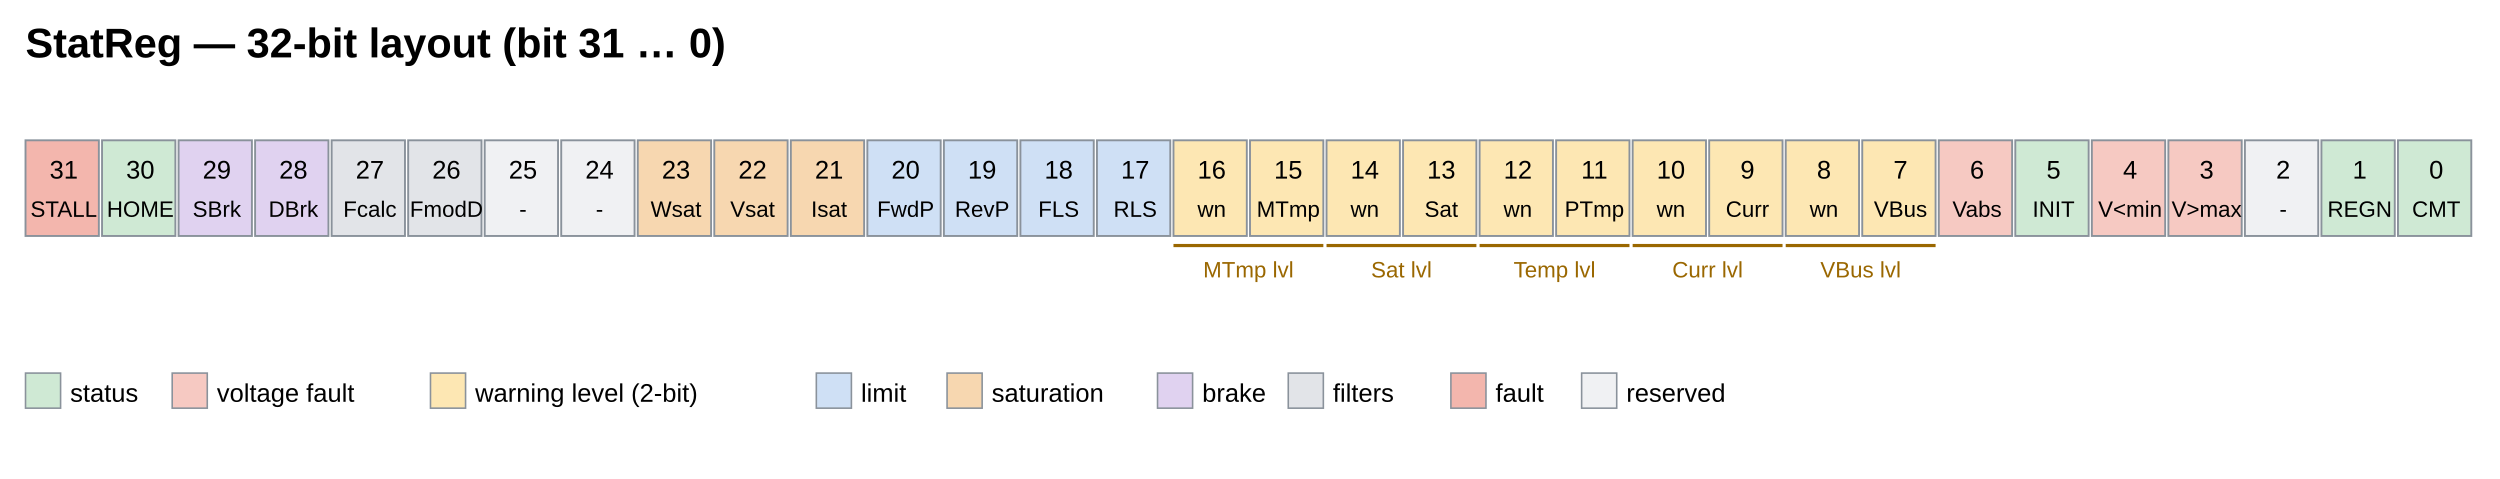
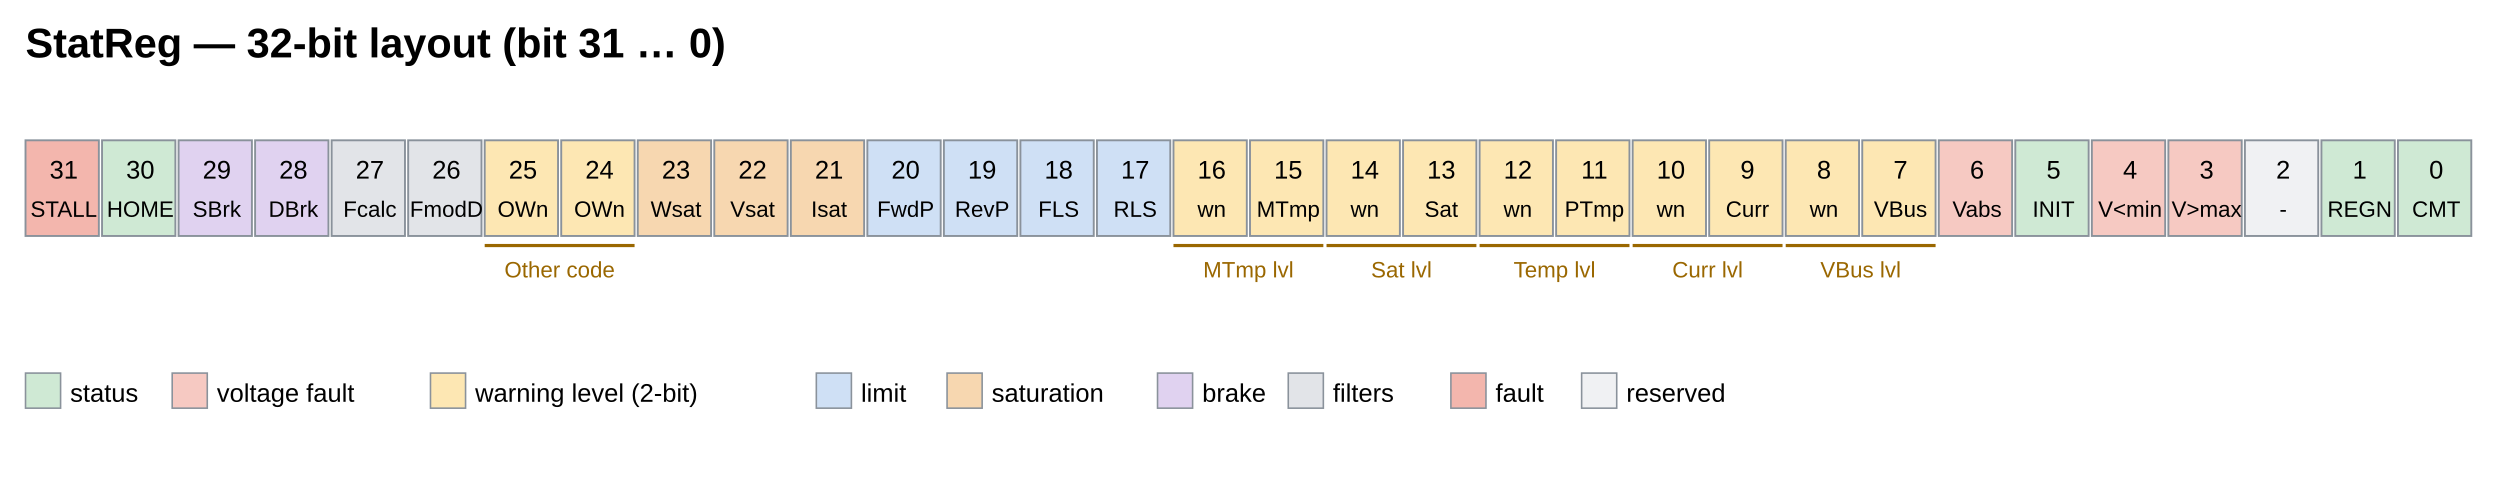
<svg xmlns="http://www.w3.org/2000/svg" width="784" height="150" font-family="Segoe UI,Arial,sans-serif">
  <text x="8" y="18" font-size="13" font-weight="bold">StatReg — 32-bit layout (bit 31 … 0)</text>
  <rect x="8" y="44" width="23" height="30" fill="#f3b6ad" stroke="#8a929b" stroke-width="0.6" />
  <text x="20.0" y="56" font-size="8" text-anchor="middle">31</text>
  <text x="20.0" y="68" font-size="7" text-anchor="middle">STALL</text>
  <rect x="32" y="44" width="23" height="30" fill="#cfe9d4" stroke="#8a929b" stroke-width="0.6" />
  <text x="44.0" y="56" font-size="8" text-anchor="middle">30</text>
  <text x="44.0" y="68" font-size="7" text-anchor="middle">HOME</text>
  <rect x="56" y="44" width="23" height="30" fill="#e0d2f0" stroke="#8a929b" stroke-width="0.6" />
  <text x="68.0" y="56" font-size="8" text-anchor="middle">29</text>
  <text x="68.0" y="68" font-size="7" text-anchor="middle">SBrk</text>
  <rect x="80" y="44" width="23" height="30" fill="#e0d2f0" stroke="#8a929b" stroke-width="0.6" />
  <text x="92.0" y="56" font-size="8" text-anchor="middle">28</text>
  <text x="92.0" y="68" font-size="7" text-anchor="middle">DBrk</text>
  <rect x="104" y="44" width="23" height="30" fill="#e2e4e8" stroke="#8a929b" stroke-width="0.6" />
  <text x="116.0" y="56" font-size="8" text-anchor="middle">27</text>
  <text x="116.0" y="68" font-size="7" text-anchor="middle">Fcalc</text>
  <rect x="128" y="44" width="23" height="30" fill="#e2e4e8" stroke="#8a929b" stroke-width="0.6" />
  <text x="140.0" y="56" font-size="8" text-anchor="middle">26</text>
  <text x="140.0" y="68" font-size="7" text-anchor="middle">FmodD</text>
-   <rect x="152" y="44" width="23" height="30" fill="#f0f1f3" stroke="#8a929b" stroke-width="0.6" />
+   <rect x="152" y="44" width="23" height="30" fill="#fde7b3" stroke="#8a929b" stroke-width="0.6" />
  <text x="164.0" y="56" font-size="8" text-anchor="middle">25</text>
-   <text x="164.0" y="68" font-size="7" text-anchor="middle">-</text>
-   <rect x="176" y="44" width="23" height="30" fill="#f0f1f3" stroke="#8a929b" stroke-width="0.6" />
+   <text x="164.0" y="68" font-size="7" text-anchor="middle">OWn</text>
+   <rect x="176" y="44" width="23" height="30" fill="#fde7b3" stroke="#8a929b" stroke-width="0.6" />
  <text x="188.0" y="56" font-size="8" text-anchor="middle">24</text>
-   <text x="188.0" y="68" font-size="7" text-anchor="middle">-</text>
+   <text x="188.0" y="68" font-size="7" text-anchor="middle">OWn</text>
  <rect x="200" y="44" width="23" height="30" fill="#f7d7b0" stroke="#8a929b" stroke-width="0.6" />
  <text x="212.0" y="56" font-size="8" text-anchor="middle">23</text>
  <text x="212.0" y="68" font-size="7" text-anchor="middle">Wsat</text>
  <rect x="224" y="44" width="23" height="30" fill="#f7d7b0" stroke="#8a929b" stroke-width="0.6" />
  <text x="236.0" y="56" font-size="8" text-anchor="middle">22</text>
  <text x="236.0" y="68" font-size="7" text-anchor="middle">Vsat</text>
  <rect x="248" y="44" width="23" height="30" fill="#f7d7b0" stroke="#8a929b" stroke-width="0.6" />
  <text x="260.0" y="56" font-size="8" text-anchor="middle">21</text>
  <text x="260.0" y="68" font-size="7" text-anchor="middle">Isat</text>
  <rect x="272" y="44" width="23" height="30" fill="#cfe0f5" stroke="#8a929b" stroke-width="0.6" />
  <text x="284.0" y="56" font-size="8" text-anchor="middle">20</text>
  <text x="284.0" y="68" font-size="7" text-anchor="middle">FwdP</text>
  <rect x="296" y="44" width="23" height="30" fill="#cfe0f5" stroke="#8a929b" stroke-width="0.6" />
  <text x="308.0" y="56" font-size="8" text-anchor="middle">19</text>
  <text x="308.0" y="68" font-size="7" text-anchor="middle">RevP</text>
  <rect x="320" y="44" width="23" height="30" fill="#cfe0f5" stroke="#8a929b" stroke-width="0.6" />
  <text x="332.0" y="56" font-size="8" text-anchor="middle">18</text>
  <text x="332.0" y="68" font-size="7" text-anchor="middle">FLS</text>
  <rect x="344" y="44" width="23" height="30" fill="#cfe0f5" stroke="#8a929b" stroke-width="0.6" />
  <text x="356.0" y="56" font-size="8" text-anchor="middle">17</text>
  <text x="356.0" y="68" font-size="7" text-anchor="middle">RLS</text>
  <rect x="368" y="44" width="23" height="30" fill="#fde7b3" stroke="#8a929b" stroke-width="0.6" />
  <text x="380.0" y="56" font-size="8" text-anchor="middle">16</text>
  <text x="380.0" y="68" font-size="7" text-anchor="middle">wn</text>
  <rect x="392" y="44" width="23" height="30" fill="#fde7b3" stroke="#8a929b" stroke-width="0.6" />
  <text x="404.0" y="56" font-size="8" text-anchor="middle">15</text>
  <text x="404.0" y="68" font-size="7" text-anchor="middle">MTmp</text>
  <rect x="416" y="44" width="23" height="30" fill="#fde7b3" stroke="#8a929b" stroke-width="0.6" />
  <text x="428.0" y="56" font-size="8" text-anchor="middle">14</text>
  <text x="428.0" y="68" font-size="7" text-anchor="middle">wn</text>
  <rect x="440" y="44" width="23" height="30" fill="#fde7b3" stroke="#8a929b" stroke-width="0.6" />
  <text x="452.0" y="56" font-size="8" text-anchor="middle">13</text>
  <text x="452.0" y="68" font-size="7" text-anchor="middle">Sat</text>
  <rect x="464" y="44" width="23" height="30" fill="#fde7b3" stroke="#8a929b" stroke-width="0.6" />
  <text x="476.0" y="56" font-size="8" text-anchor="middle">12</text>
  <text x="476.0" y="68" font-size="7" text-anchor="middle">wn</text>
  <rect x="488" y="44" width="23" height="30" fill="#fde7b3" stroke="#8a929b" stroke-width="0.6" />
  <text x="500.0" y="56" font-size="8" text-anchor="middle">11</text>
  <text x="500.0" y="68" font-size="7" text-anchor="middle">PTmp</text>
  <rect x="512" y="44" width="23" height="30" fill="#fde7b3" stroke="#8a929b" stroke-width="0.6" />
  <text x="524.0" y="56" font-size="8" text-anchor="middle">10</text>
  <text x="524.0" y="68" font-size="7" text-anchor="middle">wn</text>
  <rect x="536" y="44" width="23" height="30" fill="#fde7b3" stroke="#8a929b" stroke-width="0.6" />
  <text x="548.0" y="56" font-size="8" text-anchor="middle">9</text>
  <text x="548.0" y="68" font-size="7" text-anchor="middle">Curr</text>
  <rect x="560" y="44" width="23" height="30" fill="#fde7b3" stroke="#8a929b" stroke-width="0.6" />
  <text x="572.0" y="56" font-size="8" text-anchor="middle">8</text>
  <text x="572.0" y="68" font-size="7" text-anchor="middle">wn</text>
  <rect x="584" y="44" width="23" height="30" fill="#fde7b3" stroke="#8a929b" stroke-width="0.6" />
  <text x="596.0" y="56" font-size="8" text-anchor="middle">7</text>
  <text x="596.0" y="68" font-size="7" text-anchor="middle">VBus</text>
  <rect x="608" y="44" width="23" height="30" fill="#f6c9c2" stroke="#8a929b" stroke-width="0.6" />
  <text x="620.0" y="56" font-size="8" text-anchor="middle">6</text>
  <text x="620.0" y="68" font-size="7" text-anchor="middle">Vabs</text>
  <rect x="632" y="44" width="23" height="30" fill="#cfe9d4" stroke="#8a929b" stroke-width="0.6" />
  <text x="644.0" y="56" font-size="8" text-anchor="middle">5</text>
  <text x="644.0" y="68" font-size="7" text-anchor="middle">INIT</text>
  <rect x="656" y="44" width="23" height="30" fill="#f6c9c2" stroke="#8a929b" stroke-width="0.6" />
  <text x="668.0" y="56" font-size="8" text-anchor="middle">4</text>
  <text x="668.0" y="68" font-size="7" text-anchor="middle">V&lt;min</text>
  <rect x="680" y="44" width="23" height="30" fill="#f6c9c2" stroke="#8a929b" stroke-width="0.6" />
  <text x="692.0" y="56" font-size="8" text-anchor="middle">3</text>
  <text x="692.0" y="68" font-size="7" text-anchor="middle">V&gt;max</text>
  <rect x="704" y="44" width="23" height="30" fill="#f0f1f3" stroke="#8a929b" stroke-width="0.6" />
  <text x="716.0" y="56" font-size="8" text-anchor="middle">2</text>
  <text x="716.0" y="68" font-size="7" text-anchor="middle">-</text>
  <rect x="728" y="44" width="23" height="30" fill="#cfe9d4" stroke="#8a929b" stroke-width="0.6" />
  <text x="740.0" y="56" font-size="8" text-anchor="middle">1</text>
  <text x="740.0" y="68" font-size="7" text-anchor="middle">REGN</text>
  <rect x="752" y="44" width="23" height="30" fill="#cfe9d4" stroke="#8a929b" stroke-width="0.6" />
  <text x="764.0" y="56" font-size="8" text-anchor="middle">0</text>
  <text x="764.0" y="68" font-size="7" text-anchor="middle">CMT</text>
+   <line x1="152" y1="77" x2="199" y2="77" stroke="#9a6700" stroke-width="1" />
+   <text x="175.5" y="87" font-size="7" text-anchor="middle" fill="#9a6700">Other code</text>
  <line x1="560" y1="77" x2="607" y2="77" stroke="#9a6700" stroke-width="1" />
  <text x="583.5" y="87" font-size="7" text-anchor="middle" fill="#9a6700">VBus lvl</text>
  <line x1="512" y1="77" x2="559" y2="77" stroke="#9a6700" stroke-width="1" />
  <text x="535.5" y="87" font-size="7" text-anchor="middle" fill="#9a6700">Curr lvl</text>
  <line x1="464" y1="77" x2="511" y2="77" stroke="#9a6700" stroke-width="1" />
  <text x="487.5" y="87" font-size="7" text-anchor="middle" fill="#9a6700">Temp lvl</text>
  <line x1="416" y1="77" x2="463" y2="77" stroke="#9a6700" stroke-width="1" />
  <text x="439.5" y="87" font-size="7" text-anchor="middle" fill="#9a6700">Sat lvl</text>
  <line x1="368" y1="77" x2="415" y2="77" stroke="#9a6700" stroke-width="1" />
  <text x="391.5" y="87" font-size="7" text-anchor="middle" fill="#9a6700">MTmp lvl</text>
  <rect x="8" y="117" width="11" height="11" fill="#cfe9d4" stroke="#8a929b" stroke-width="0.5" />
  <text x="22" y="126" font-size="8">status</text>
  <rect x="54.0" y="117" width="11" height="11" fill="#f6c9c2" stroke="#8a929b" stroke-width="0.5" />
  <text x="68.0" y="126" font-size="8">voltage fault</text>
  <rect x="135.0" y="117" width="11" height="11" fill="#fde7b3" stroke="#8a929b" stroke-width="0.5" />
  <text x="149.0" y="126" font-size="8">warning level (2-bit)</text>
  <rect x="256.0" y="117" width="11" height="11" fill="#cfe0f5" stroke="#8a929b" stroke-width="0.5" />
  <text x="270.0" y="126" font-size="8">limit</text>
  <rect x="297.0" y="117" width="11" height="11" fill="#f7d7b0" stroke="#8a929b" stroke-width="0.5" />
  <text x="311.0" y="126" font-size="8">saturation</text>
  <rect x="363.0" y="117" width="11" height="11" fill="#e0d2f0" stroke="#8a929b" stroke-width="0.5" />
  <text x="377.0" y="126" font-size="8">brake</text>
  <rect x="404.0" y="117" width="11" height="11" fill="#e2e4e8" stroke="#8a929b" stroke-width="0.5" />
  <text x="418.0" y="126" font-size="8">filters</text>
  <rect x="455.0" y="117" width="11" height="11" fill="#f3b6ad" stroke="#8a929b" stroke-width="0.5" />
  <text x="469.0" y="126" font-size="8">fault</text>
  <rect x="496.0" y="117" width="11" height="11" fill="#f0f1f3" stroke="#8a929b" stroke-width="0.5" />
  <text x="510.0" y="126" font-size="8">reserved</text>
</svg>
